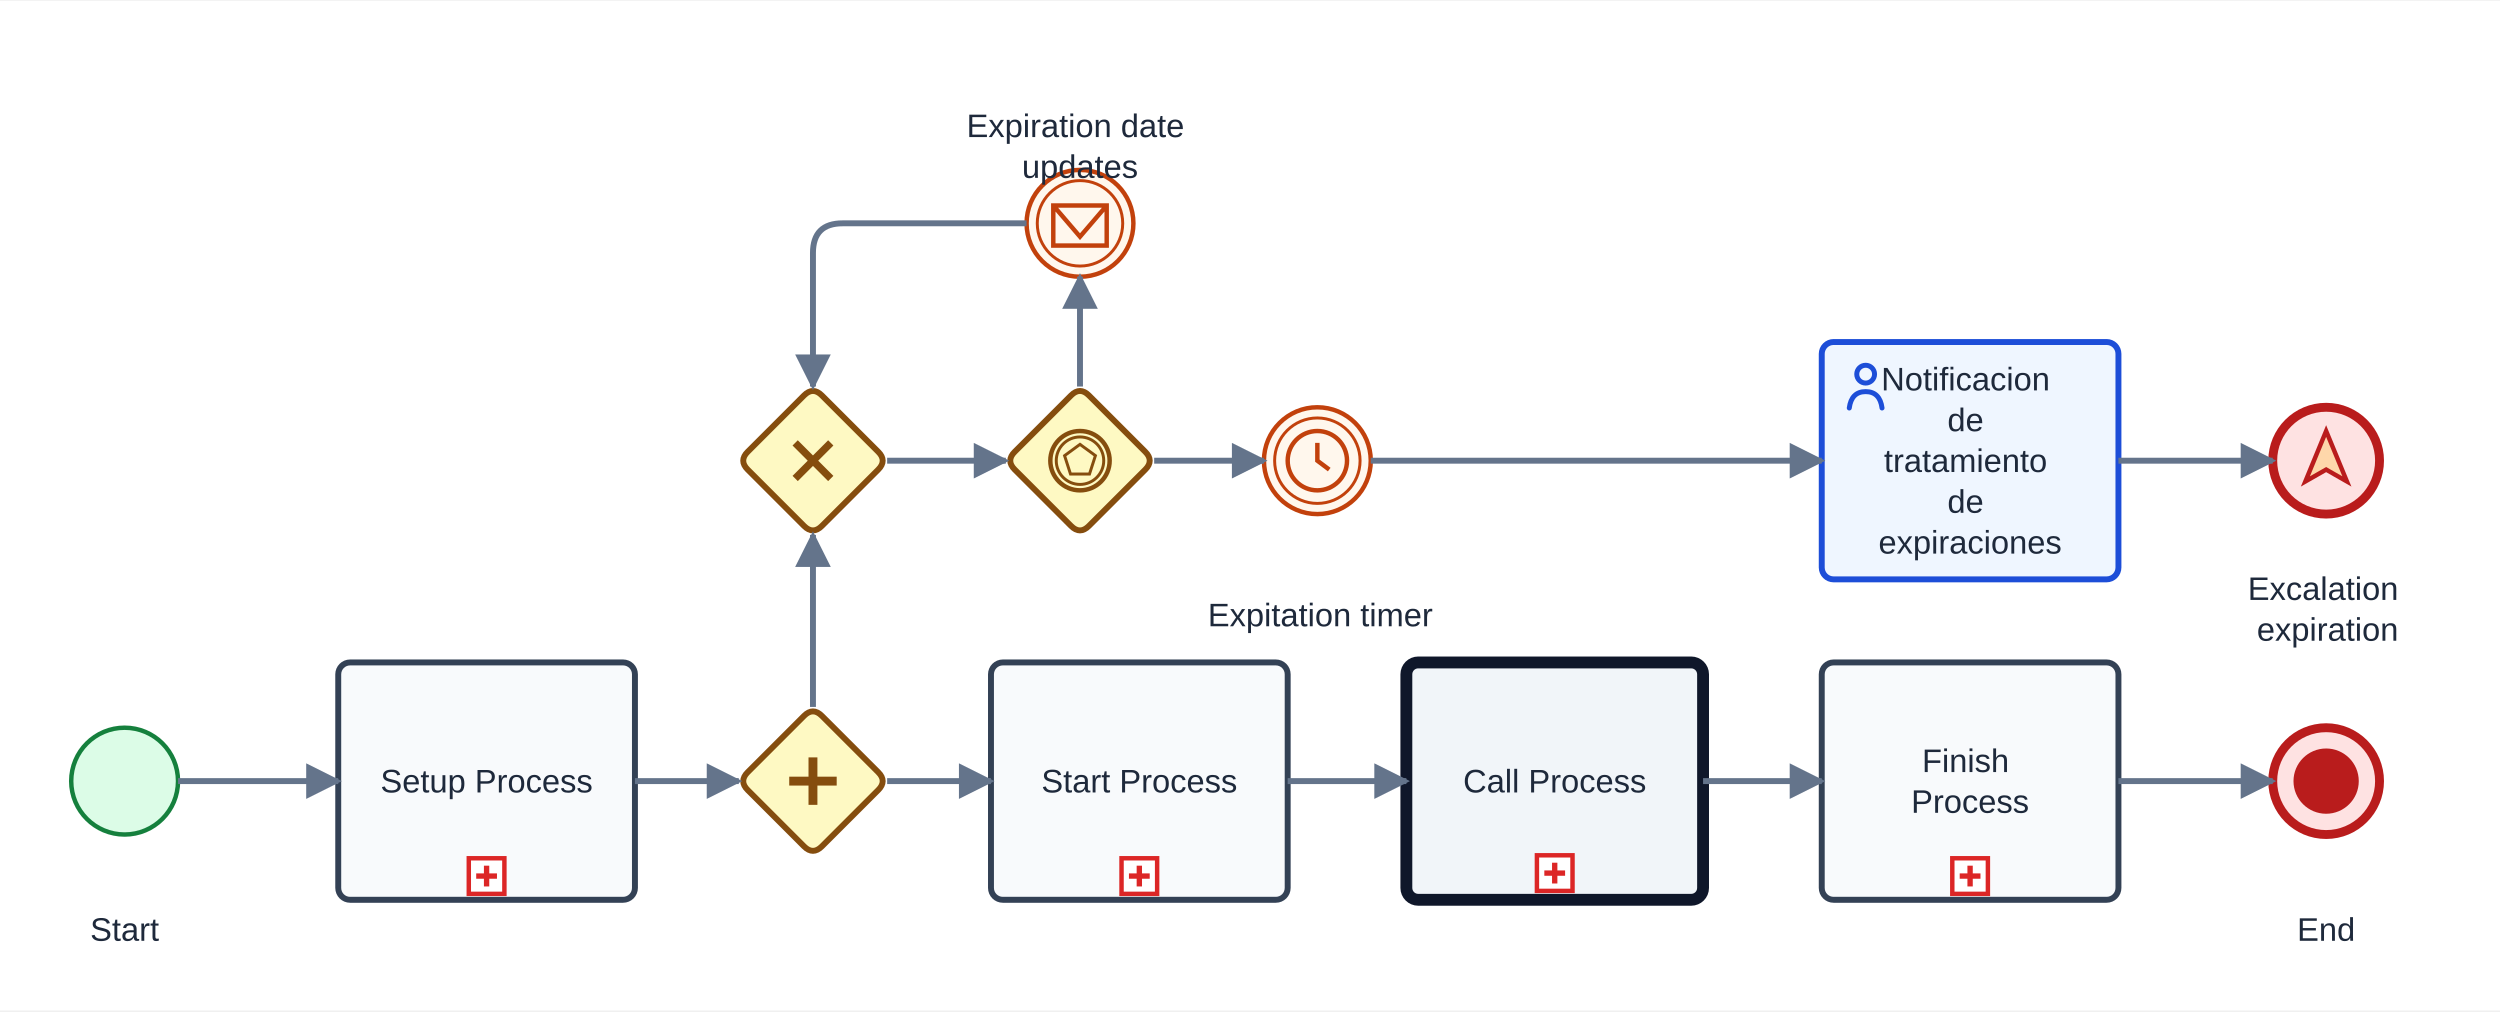
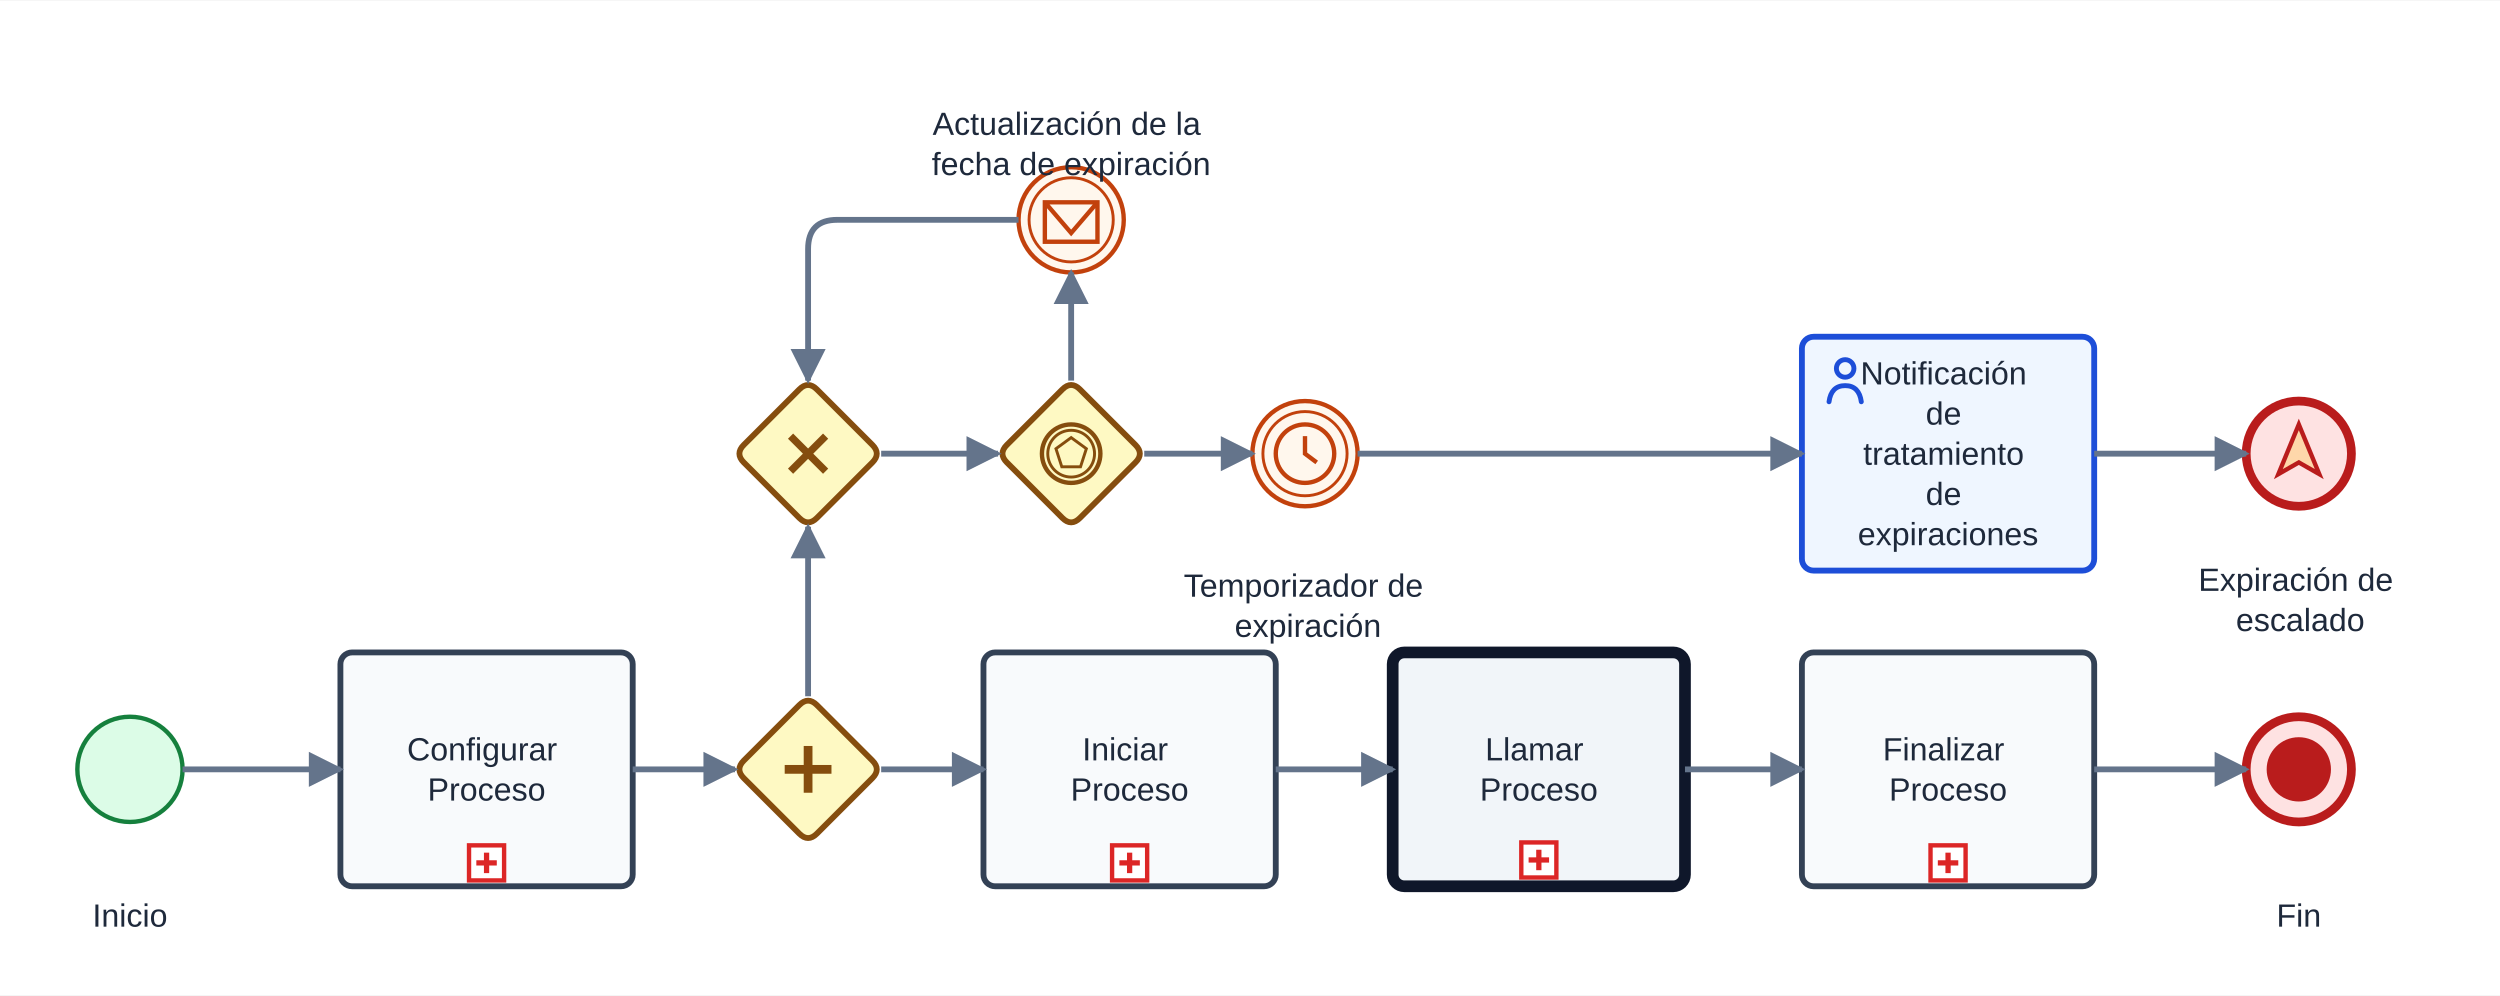
- <svg xmlns="http://www.w3.org/2000/svg" width="843" height="341" viewBox="126 55 842.6 340.3">
-   <rect id="bpmn-export-bg" x="126" y="55" width="842.6" height="340.3" fill="#ffffff" />
+ <svg xmlns="http://www.w3.org/2000/svg" width="856" height="341" viewBox="123.54 55 855.29 340.3">
+   <rect id="bpmn-export-bg" x="123.54" y="55" width="855.29" height="340.3" fill="#ffffff" />
  <style>text{font-family:'Segoe UI', 'Helvetica Neue', Arial, sans-serif;}</style>
  <defs>
    <marker id="arrowhead" viewBox="0 0 10 10" markerWidth="12" markerHeight="12" refX="9" refY="5" orient="auto" markerUnits="userSpaceOnUse">
      <path d="M 0 0 L 10 5 L 0 10 z" fill="var(--bpmn-flow-stroke, #64748b)" />
    </marker>
    <marker id="arrowhead-selected" viewBox="0 0 10 10" markerWidth="12" markerHeight="12" refX="9" refY="5" orient="auto" markerUnits="userSpaceOnUse">
      <path d="M 0 0 L 10 5 L 0 10 z" fill="var(--bpmn-selected-stroke, #4f46e5)" />
    </marker>
    <marker id="open-arrowhead" viewBox="0 0 10 10" markerWidth="12" markerHeight="12" refX="9" refY="5" orient="auto" markerUnits="userSpaceOnUse">
      <path d="M 2 2 L 8 5 L 2 8" fill="none" stroke="var(--bpmn-flow-stroke, #64748b)" stroke-width="2" stroke-linecap="round" stroke-linejoin="round" />
    </marker>
    <marker id="open-arrowhead-selected" viewBox="0 0 10 10" markerWidth="12" markerHeight="12" refX="9" refY="5" orient="auto" markerUnits="userSpaceOnUse">
      <path d="M 2 2 L 8 5 L 2 8" fill="none" stroke="var(--bpmn-selected-stroke, #4f46e5)" stroke-width="2" stroke-linecap="round" stroke-linejoin="round" />
    </marker>
    <marker id="default-flow-slash" viewBox="0 0 12 12" markerWidth="12" markerHeight="12" refX="0" refY="6" orient="auto" markerUnits="userSpaceOnUse">
      <path d="M 5 2 L 9 10" fill="none" stroke="var(--bpmn-flow-stroke, #64748b)" stroke-width="1.75" stroke-linecap="round" />
    </marker>
    <marker id="default-flow-slash-selected" viewBox="0 0 12 12" markerWidth="12" markerHeight="12" refX="0" refY="6" orient="auto" markerUnits="userSpaceOnUse">
      <path d="M 5 2 L 9 10" fill="none" stroke="var(--bpmn-selected-stroke, #4f46e5)" stroke-width="2" stroke-linecap="round" />
    </marker>
    <filter id="selected-element-glow" x="-30%" y="-30%" width="160%" height="160%">
      <feDropShadow dx="0" dy="0" stdDeviation="4.5" flood-color="var(--bpmn-selected-stroke, #4f46e5)" flood-opacity="1" />
    </filter>
  </defs>
  <g transform="translate(600, 278)" class="cursor-move">
    <g class="transition-transform duration-150 ease-out hover:scale-105 " style="transform-box:fill-box;transform-origin:center;transform:scale(1);transition:transform 150ms ease-out">
      <g>
        <rect x="0" y="0" width="100" height="80" rx="4" fill="var(--bpmn-call-fill, #f1f5f9)" stroke="var(--bpmn-call-stroke, #0f172a)" stroke-width="4" />
        <g transform="translate(44, 65)" class="pointer-events-none">
          <rect x="-4" y="-4" width="20" height="20" fill="transparent" />
          <rect width="12" height="12" stroke="var(--bpmn-expand-unavailable, #dc2626)" stroke-width="1.5" fill="var(--bpmn-marker-bg, #ffffff)" />
          <path d="M6 2.5 V9.5 M2.5 6 H9.5" stroke="var(--bpmn-expand-unavailable, #dc2626)" stroke-width="1.8" />
        </g>
        <g transform="translate(6, 6)" class="pointer-events-none" />
        <text text-anchor="middle" dominant-baseline="central" font-size="11" fill="#1e293b" font-family="'Segoe UI', 'Helvetica Neue', Arial, sans-serif" pointer-events="none">
-           <tspan x="50" y="40">Call Process</tspan>
+           <tspan x="50" y="33.125">Llamar</tspan>
+           <tspan x="50" y="46.875">Proceso</tspan>
        </text>
      </g>
    </g>
  </g>
  <g transform="translate(892, 192)" class="cursor-move">
    <g class="transition-transform duration-150 ease-out hover:scale-105 " style="transform-box:fill-box;transform-origin:center;transform:scale(1);transition:transform 150ms ease-out">
      <g>
        <circle cx="18" cy="18" r="18" fill="var(--bpmn-end-fill, #fee2e2)" stroke="var(--bpmn-end-stroke, #b91c1c)" stroke-width="3" />
        <path d="M18 8L25 25L18 21L11 25Z" fill="var(--bpmn-intermediate-throw-fill, #fed7aa)" stroke="var(--bpmn-end-stroke, #b91c1c)" stroke-width="1.5" />
      </g>
    </g>
    <text text-anchor="middle" dominant-baseline="central" font-size="11" fill="#1e293b" font-family="'Segoe UI', 'Helvetica Neue', Arial, sans-serif" pointer-events="none">
-       <tspan x="18.5" y="61.125">Excalation</tspan>
-       <tspan x="18.5" y="74.875">expiration</tspan>
+       <tspan x="18.5" y="61.125">Expiración de</tspan>
+       <tspan x="18.5" y="74.875">escalado</tspan>
    </text>
  </g>
  <g transform="translate(472, 112)" class="cursor-move">
    <g class="transition-transform duration-150 ease-out hover:scale-105 " style="transform-box:fill-box;transform-origin:center;transform:scale(1);transition:transform 150ms ease-out">
      <g>
        <circle cx="18" cy="18" r="18" fill="var(--bpmn-intermediate-fill, #fff7ed)" stroke="var(--bpmn-intermediate-stroke, #c2410c)" stroke-width="1.5" stroke-dasharray="none" />
        <circle cx="18" cy="18" r="14.4" fill="none" stroke="var(--bpmn-intermediate-stroke, #c2410c)" stroke-width="1" stroke-dasharray="none" />
        <path d="M9 12L18 22.5L27 12M9 12H27V25.5H9Z" fill="none" stroke="var(--bpmn-intermediate-stroke, #c2410c)" stroke-width="1.5" />
      </g>
    </g>
    <text text-anchor="middle" dominant-baseline="central" font-size="11" fill="#1e293b" font-family="'Segoe UI', 'Helvetica Neue', Arial, sans-serif" pointer-events="none">
-       <tspan x="18" y="-14.875">Expiration date</tspan>
-       <tspan x="18" y="-1.125">updates</tspan>
+       <tspan x="18" y="-14.875">Actualización de la</tspan>
+       <tspan x="18" y="-1.125">fecha de expiración</tspan>
    </text>
  </g>
  <g transform="translate(552, 192)" class="cursor-move">
    <g class="transition-transform duration-150 ease-out hover:scale-105 " style="transform-box:fill-box;transform-origin:center;transform:scale(1);transition:transform 150ms ease-out">
      <g>
        <circle cx="18" cy="18" r="18" fill="var(--bpmn-intermediate-fill, #fff7ed)" stroke="var(--bpmn-intermediate-stroke, #c2410c)" stroke-width="1.5" stroke-dasharray="none" />
        <circle cx="18" cy="18" r="14.4" fill="none" stroke="var(--bpmn-intermediate-stroke, #c2410c)" stroke-width="1" stroke-dasharray="none" />
        <g>
          <circle cx="18" cy="18" r="10" fill="none" stroke="var(--bpmn-intermediate-stroke, #c2410c)" stroke-width="1.5" />
          <path d="M18 12V18l4 3" fill="none" stroke="var(--bpmn-intermediate-stroke, #c2410c)" stroke-width="1.5" />
        </g>
      </g>
    </g>
    <text text-anchor="middle" dominant-baseline="central" font-size="11" fill="#1e293b" font-family="'Segoe UI', 'Helvetica Neue', Arial, sans-serif" pointer-events="none">
-       <tspan x="19" y="70">Expitation timer</tspan>
+       <tspan x="19" y="63.125">Temporizador de</tspan>
+       <tspan x="19" y="76.875">expiración</tspan>
    </text>
  </g>
  <g transform="translate(740, 278)" class="cursor-move">
    <g class="transition-transform duration-150 ease-out hover:scale-105 " style="transform-box:fill-box;transform-origin:center;transform:scale(1);transition:transform 150ms ease-out">
      <g>
        <rect x="0" y="0" width="100" height="80" rx="4" fill="var(--bpmn-task-fill, #f8fafc)" stroke="var(--bpmn-task-stroke, #334155)" stroke-width="2" />
        <g transform="translate(4, 4)" class="pointer-events-none" />
        <g transform="translate(44, 66)" class="pointer-events-none">
          <rect x="-4" y="-4" width="20" height="20" fill="transparent" />
          <rect width="12" height="12" stroke="var(--bpmn-expand-unavailable, #dc2626)" stroke-width="1.5" fill="var(--bpmn-marker-bg, #ffffff)" />
          <path d="M6 2.5 V9.5 M2.5 6 H9.5" stroke="var(--bpmn-expand-unavailable, #dc2626)" stroke-width="1.8" />
        </g>
        <text text-anchor="middle" dominant-baseline="central" font-size="11" fill="#1e293b" font-family="'Segoe UI', 'Helvetica Neue', Arial, sans-serif" pointer-events="none">
-           <tspan x="50" y="33.125">Finish</tspan>
-           <tspan x="50" y="46.875">Process</tspan>
+           <tspan x="50" y="33.125">Finalizar</tspan>
+           <tspan x="50" y="46.875">Proceso</tspan>
        </text>
      </g>
    </g>
  </g>
  <g transform="translate(465, 185)" class="cursor-move">
    <g class="transition-transform duration-150 ease-out hover:scale-105 " style="transform-box:fill-box;transform-origin:center;transform:scale(1);transition:transform 150ms ease-out">
      <g>
        <path d="       M 28 3       L 47 22       Q 50 25 47 28       L 28 47       Q 25 50 22 47       L 3 28       Q 0 25 3 22       L 22 3       Q 25 0 28 3       Z     " fill="var(--bpmn-gateway-fill, #fef9c3)" stroke="var(--bpmn-gateway-stroke, #854d0e)" stroke-width="2" />
        <g transform="translate(25, 25)">
          <g>
            <circle cx="0" cy="0" r="10" stroke="var(--bpmn-gateway-stroke, #854d0e)" stroke-width="1.5" fill="none" />
            <circle cx="0" cy="0" r="8" stroke="var(--bpmn-gateway-stroke, #854d0e)" stroke-width="1" fill="none" />
            <polygon points="0,-5.5 5.2,-1.7 3.2,4.5 -3.2,4.5 -5.2,-1.7" stroke="var(--bpmn-gateway-stroke, #854d0e)" stroke-width="1" fill="none" />
          </g>
        </g>
      </g>
    </g>
  </g>
  <g transform="translate(375, 293)" class="cursor-move">
    <g class="transition-transform duration-150 ease-out hover:scale-105 " style="transform-box:fill-box;transform-origin:center;transform:scale(1);transition:transform 150ms ease-out">
      <g>
        <path d="       M 28 3       L 47 22       Q 50 25 47 28       L 28 47       Q 25 50 22 47       L 3 28       Q 0 25 3 22       L 22 3       Q 25 0 28 3       Z     " fill="var(--bpmn-gateway-fill, #fef9c3)" stroke="var(--bpmn-gateway-stroke, #854d0e)" stroke-width="2" />
        <g transform="translate(25, 25)">
          <path d="M0 -8v16M-8 0H8" stroke="var(--bpmn-gateway-stroke, #854d0e)" stroke-width="3" />
        </g>
      </g>
    </g>
  </g>
  <g transform="translate(375, 185)" class="cursor-move">
    <g class="transition-transform duration-150 ease-out hover:scale-105 " style="transform-box:fill-box;transform-origin:center;transform:scale(1);transition:transform 150ms ease-out">
      <g>
        <path d="       M 28 3       L 47 22       Q 50 25 47 28       L 28 47       Q 25 50 22 47       L 3 28       Q 0 25 3 22       L 22 3       Q 25 0 28 3       Z     " fill="var(--bpmn-gateway-fill, #fef9c3)" stroke="var(--bpmn-gateway-stroke, #854d0e)" stroke-width="2" />
        <g transform="translate(25, 25)">
          <path d="M-6 -6 6 6M6 -6l-12 12" stroke="var(--bpmn-gateway-stroke, #854d0e)" stroke-width="2.5" />
        </g>
      </g>
    </g>
  </g>
  <g transform="translate(740, 170)" class="cursor-move">
    <g class="transition-transform duration-150 ease-out hover:scale-105 " style="transform-box:fill-box;transform-origin:center;transform:scale(1);transition:transform 150ms ease-out">
      <g>
        <rect x="0" y="0" width="100" height="80" rx="4" fill="var(--bpmn-user-fill, #eff6ff)" stroke="var(--bpmn-user-stroke, #1d4ed8)" stroke-width="2" />
        <g transform="translate(4, 4)" class="pointer-events-none">
          <g transform="scale(1.2) translate(1, 1)">
            <circle cx="8" cy="4.7" r="2.5" fill="none" stroke="#1d4ed8" stroke-width="1.4" />
            <path d="M3.4 14.2c.4-3 1.9-4.6 4.6-4.6s4.2 1.6 4.6 4.6" fill="none" stroke="#1d4ed8" stroke-width="1.4" stroke-linecap="round" />
          </g>
        </g>
        <text text-anchor="middle" dominant-baseline="central" font-size="11" fill="#1e293b" font-family="'Segoe UI', 'Helvetica Neue', Arial, sans-serif" pointer-events="none">
-           <tspan x="50" y="12.5">Notificacion</tspan>
+           <tspan x="50" y="12.5">Notificación</tspan>
          <tspan x="50" y="26.25">de</tspan>
          <tspan x="50" y="40">tratamiento</tspan>
          <tspan x="50" y="53.75">de</tspan>
          <tspan x="50" y="67.5">expiraciones</tspan>
        </text>
      </g>
    </g>
  </g>
  <g transform="translate(240, 278)" class="cursor-move">
    <g class="transition-transform duration-150 ease-out hover:scale-105 " style="transform-box:fill-box;transform-origin:center;transform:scale(1);transition:transform 150ms ease-out">
      <g>
        <rect x="0" y="0" width="100" height="80" rx="4" fill="var(--bpmn-task-fill, #f8fafc)" stroke="var(--bpmn-task-stroke, #334155)" stroke-width="2" />
        <g transform="translate(4, 4)" class="pointer-events-none" />
        <g transform="translate(44, 66)" class="pointer-events-none">
          <rect x="-4" y="-4" width="20" height="20" fill="transparent" />
          <rect width="12" height="12" stroke="var(--bpmn-expand-unavailable, #dc2626)" stroke-width="1.5" fill="var(--bpmn-marker-bg, #ffffff)" />
          <path d="M6 2.5 V9.5 M2.5 6 H9.5" stroke="var(--bpmn-expand-unavailable, #dc2626)" stroke-width="1.8" />
        </g>
        <text text-anchor="middle" dominant-baseline="central" font-size="11" fill="#1e293b" font-family="'Segoe UI', 'Helvetica Neue', Arial, sans-serif" pointer-events="none">
-           <tspan x="50" y="40">Setup Process</tspan>
+           <tspan x="50" y="33.125">Configurar</tspan>
+           <tspan x="50" y="46.875">Proceso</tspan>
        </text>
      </g>
    </g>
  </g>
  <g transform="translate(150, 300)" class="cursor-move">
    <g class="transition-transform duration-150 ease-out hover:scale-105 " style="transform-box:fill-box;transform-origin:center;transform:scale(1);transition:transform 150ms ease-out">
      <g>
        <circle cx="18" cy="18" r="18" fill="var(--bpmn-start-fill, #dcfce7)" stroke="var(--bpmn-start-stroke, #15803d)" stroke-width="1.5" stroke-dasharray="none" />
      </g>
    </g>
    <text text-anchor="middle" dominant-baseline="central" font-size="11" fill="#1e293b" font-family="'Segoe UI', 'Helvetica Neue', Arial, sans-serif" pointer-events="none">
-       <tspan x="18" y="68">Start</tspan>
+       <tspan x="18" y="68">Inicio</tspan>
    </text>
  </g>
  <g transform="translate(460, 278)" class="cursor-move">
    <g class="transition-transform duration-150 ease-out hover:scale-105 " style="transform-box:fill-box;transform-origin:center;transform:scale(1);transition:transform 150ms ease-out">
      <g>
        <rect x="0" y="0" width="100" height="80" rx="4" fill="var(--bpmn-task-fill, #f8fafc)" stroke="var(--bpmn-task-stroke, #334155)" stroke-width="2" />
        <g transform="translate(4, 4)" class="pointer-events-none" />
        <g transform="translate(44, 66)" class="pointer-events-none">
          <rect x="-4" y="-4" width="20" height="20" fill="transparent" />
          <rect width="12" height="12" stroke="var(--bpmn-expand-unavailable, #dc2626)" stroke-width="1.5" fill="var(--bpmn-marker-bg, #ffffff)" />
          <path d="M6 2.5 V9.5 M2.5 6 H9.5" stroke="var(--bpmn-expand-unavailable, #dc2626)" stroke-width="1.8" />
        </g>
        <text text-anchor="middle" dominant-baseline="central" font-size="11" fill="#1e293b" font-family="'Segoe UI', 'Helvetica Neue', Arial, sans-serif" pointer-events="none">
-           <tspan x="50" y="40">Start Process</tspan>
+           <tspan x="50" y="33.125">Iniciar</tspan>
+           <tspan x="50" y="46.875">Proceso</tspan>
        </text>
      </g>
    </g>
  </g>
  <g transform="translate(892, 300)" class="cursor-move">
    <g class="transition-transform duration-150 ease-out hover:scale-105 " style="transform-box:fill-box;transform-origin:center;transform:scale(1);transition:transform 150ms ease-out">
      <g>
        <circle cx="18" cy="18" r="18" fill="var(--bpmn-end-fill, #fee2e2)" stroke="var(--bpmn-end-stroke, #b91c1c)" stroke-width="3" />
        <circle cx="18" cy="18" r="11" fill="var(--bpmn-end-stroke, #b91c1c)" />
      </g>
    </g>
    <text text-anchor="middle" dominant-baseline="central" font-size="11" fill="#1e293b" font-family="'Segoe UI', 'Helvetica Neue', Arial, sans-serif" pointer-events="none">
-       <tspan x="18" y="68">End</tspan>
+       <tspan x="18" y="68">Fin</tspan>
    </text>
  </g>
  <g class="cursor-pointer group">
    <path d="M 425 318 L 460 318" stroke="transparent" stroke-width="15" fill="none" style="transition:d 150ms ease-out" />
    <path d="M 425 318 L 460 318" stroke="var(--bpmn-flow-stroke, #64748b)" stroke-width="2" fill="none" marker-end="url(#arrowhead)" stroke-linejoin="round" style="transition:d 150ms ease-out" />
  </g>
  <g class="cursor-pointer group">
    <path d="M 425 210 L 465 210" stroke="transparent" stroke-width="15" fill="none" style="transition:d 150ms ease-out" />
    <path d="M 425 210 L 465 210" stroke="var(--bpmn-flow-stroke, #64748b)" stroke-width="2" fill="none" marker-end="url(#arrowhead)" stroke-linejoin="round" style="transition:d 150ms ease-out" />
  </g>
  <g class="cursor-pointer group">
    <path d="M 700 318 L 740 318" stroke="transparent" stroke-width="15" fill="none" style="transition:d 150ms ease-out" />
    <path d="M 700 318 L 740 318" stroke="var(--bpmn-flow-stroke, #64748b)" stroke-width="2" fill="none" marker-end="url(#arrowhead)" stroke-linejoin="round" style="transition:d 150ms ease-out" />
  </g>
  <g class="cursor-pointer group">
    <path d="M 840 210 L 892 210" stroke="transparent" stroke-width="15" fill="none" style="transition:d 150ms ease-out" />
    <path d="M 840 210 L 892 210" stroke="var(--bpmn-flow-stroke, #64748b)" stroke-width="2" fill="none" marker-end="url(#arrowhead)" stroke-linejoin="round" style="transition:d 150ms ease-out" />
  </g>
  <g class="cursor-pointer group">
    <path d="M 515 210 L 552 210" stroke="transparent" stroke-width="15" fill="none" style="transition:d 150ms ease-out" />
    <path d="M 515 210 L 552 210" stroke="var(--bpmn-flow-stroke, #64748b)" stroke-width="2" fill="none" marker-end="url(#arrowhead)" stroke-linejoin="round" style="transition:d 150ms ease-out" />
  </g>
  <g class="cursor-pointer group">
    <path d="M 340 318 L 375 318" stroke="transparent" stroke-width="15" fill="none" style="transition:d 150ms ease-out" />
    <path d="M 340 318 L 375 318" stroke="var(--bpmn-flow-stroke, #64748b)" stroke-width="2" fill="none" marker-end="url(#arrowhead)" stroke-linejoin="round" style="transition:d 150ms ease-out" />
  </g>
  <g class="cursor-pointer group">
    <path d="M 400 293 L 400 235" stroke="transparent" stroke-width="15" fill="none" style="transition:d 150ms ease-out" />
    <path d="M 400 293 L 400 235" stroke="var(--bpmn-flow-stroke, #64748b)" stroke-width="2" fill="none" marker-end="url(#arrowhead)" stroke-linejoin="round" style="transition:d 150ms ease-out" />
  </g>
  <g class="cursor-pointer group">
    <path d="M 472 130 L 410 130 Q 400 130 400 140 L 400 185" stroke="transparent" stroke-width="15" fill="none" style="transition:d 150ms ease-out" />
    <path d="M 472 130 L 410 130 Q 400 130 400 140 L 400 185" stroke="var(--bpmn-flow-stroke, #64748b)" stroke-width="2" fill="none" marker-end="url(#arrowhead)" stroke-linejoin="round" style="transition:d 150ms ease-out" />
  </g>
  <g class="cursor-pointer group">
    <path d="M 186 318 L 240 318" stroke="transparent" stroke-width="15" fill="none" style="transition:d 150ms ease-out" />
    <path d="M 186 318 L 240 318" stroke="var(--bpmn-flow-stroke, #64748b)" stroke-width="2" fill="none" marker-end="url(#arrowhead)" stroke-linejoin="round" style="transition:d 150ms ease-out" />
  </g>
  <g class="cursor-pointer group">
    <path d="M 588 210 L 740 210" stroke="transparent" stroke-width="15" fill="none" style="transition:d 150ms ease-out" />
    <path d="M 588 210 L 740 210" stroke="var(--bpmn-flow-stroke, #64748b)" stroke-width="2" fill="none" marker-end="url(#arrowhead)" stroke-linejoin="round" style="transition:d 150ms ease-out" />
  </g>
  <g class="cursor-pointer group">
    <path d="M 490 185 L 490 148" stroke="transparent" stroke-width="15" fill="none" style="transition:d 150ms ease-out" />
    <path d="M 490 185 L 490 148" stroke="var(--bpmn-flow-stroke, #64748b)" stroke-width="2" fill="none" marker-end="url(#arrowhead)" stroke-linejoin="round" style="transition:d 150ms ease-out" />
  </g>
  <g class="cursor-pointer group">
    <path d="M 560 318 L 600 318" stroke="transparent" stroke-width="15" fill="none" style="transition:d 150ms ease-out" />
    <path d="M 560 318 L 600 318" stroke="var(--bpmn-flow-stroke, #64748b)" stroke-width="2" fill="none" marker-end="url(#arrowhead)" stroke-linejoin="round" style="transition:d 150ms ease-out" />
  </g>
  <g class="cursor-pointer group">
    <path d="M 840 318 L 892 318" stroke="transparent" stroke-width="15" fill="none" style="transition:d 150ms ease-out" />
    <path d="M 840 318 L 892 318" stroke="var(--bpmn-flow-stroke, #64748b)" stroke-width="2" fill="none" marker-end="url(#arrowhead)" stroke-linejoin="round" style="transition:d 150ms ease-out" />
  </g>
</svg>
